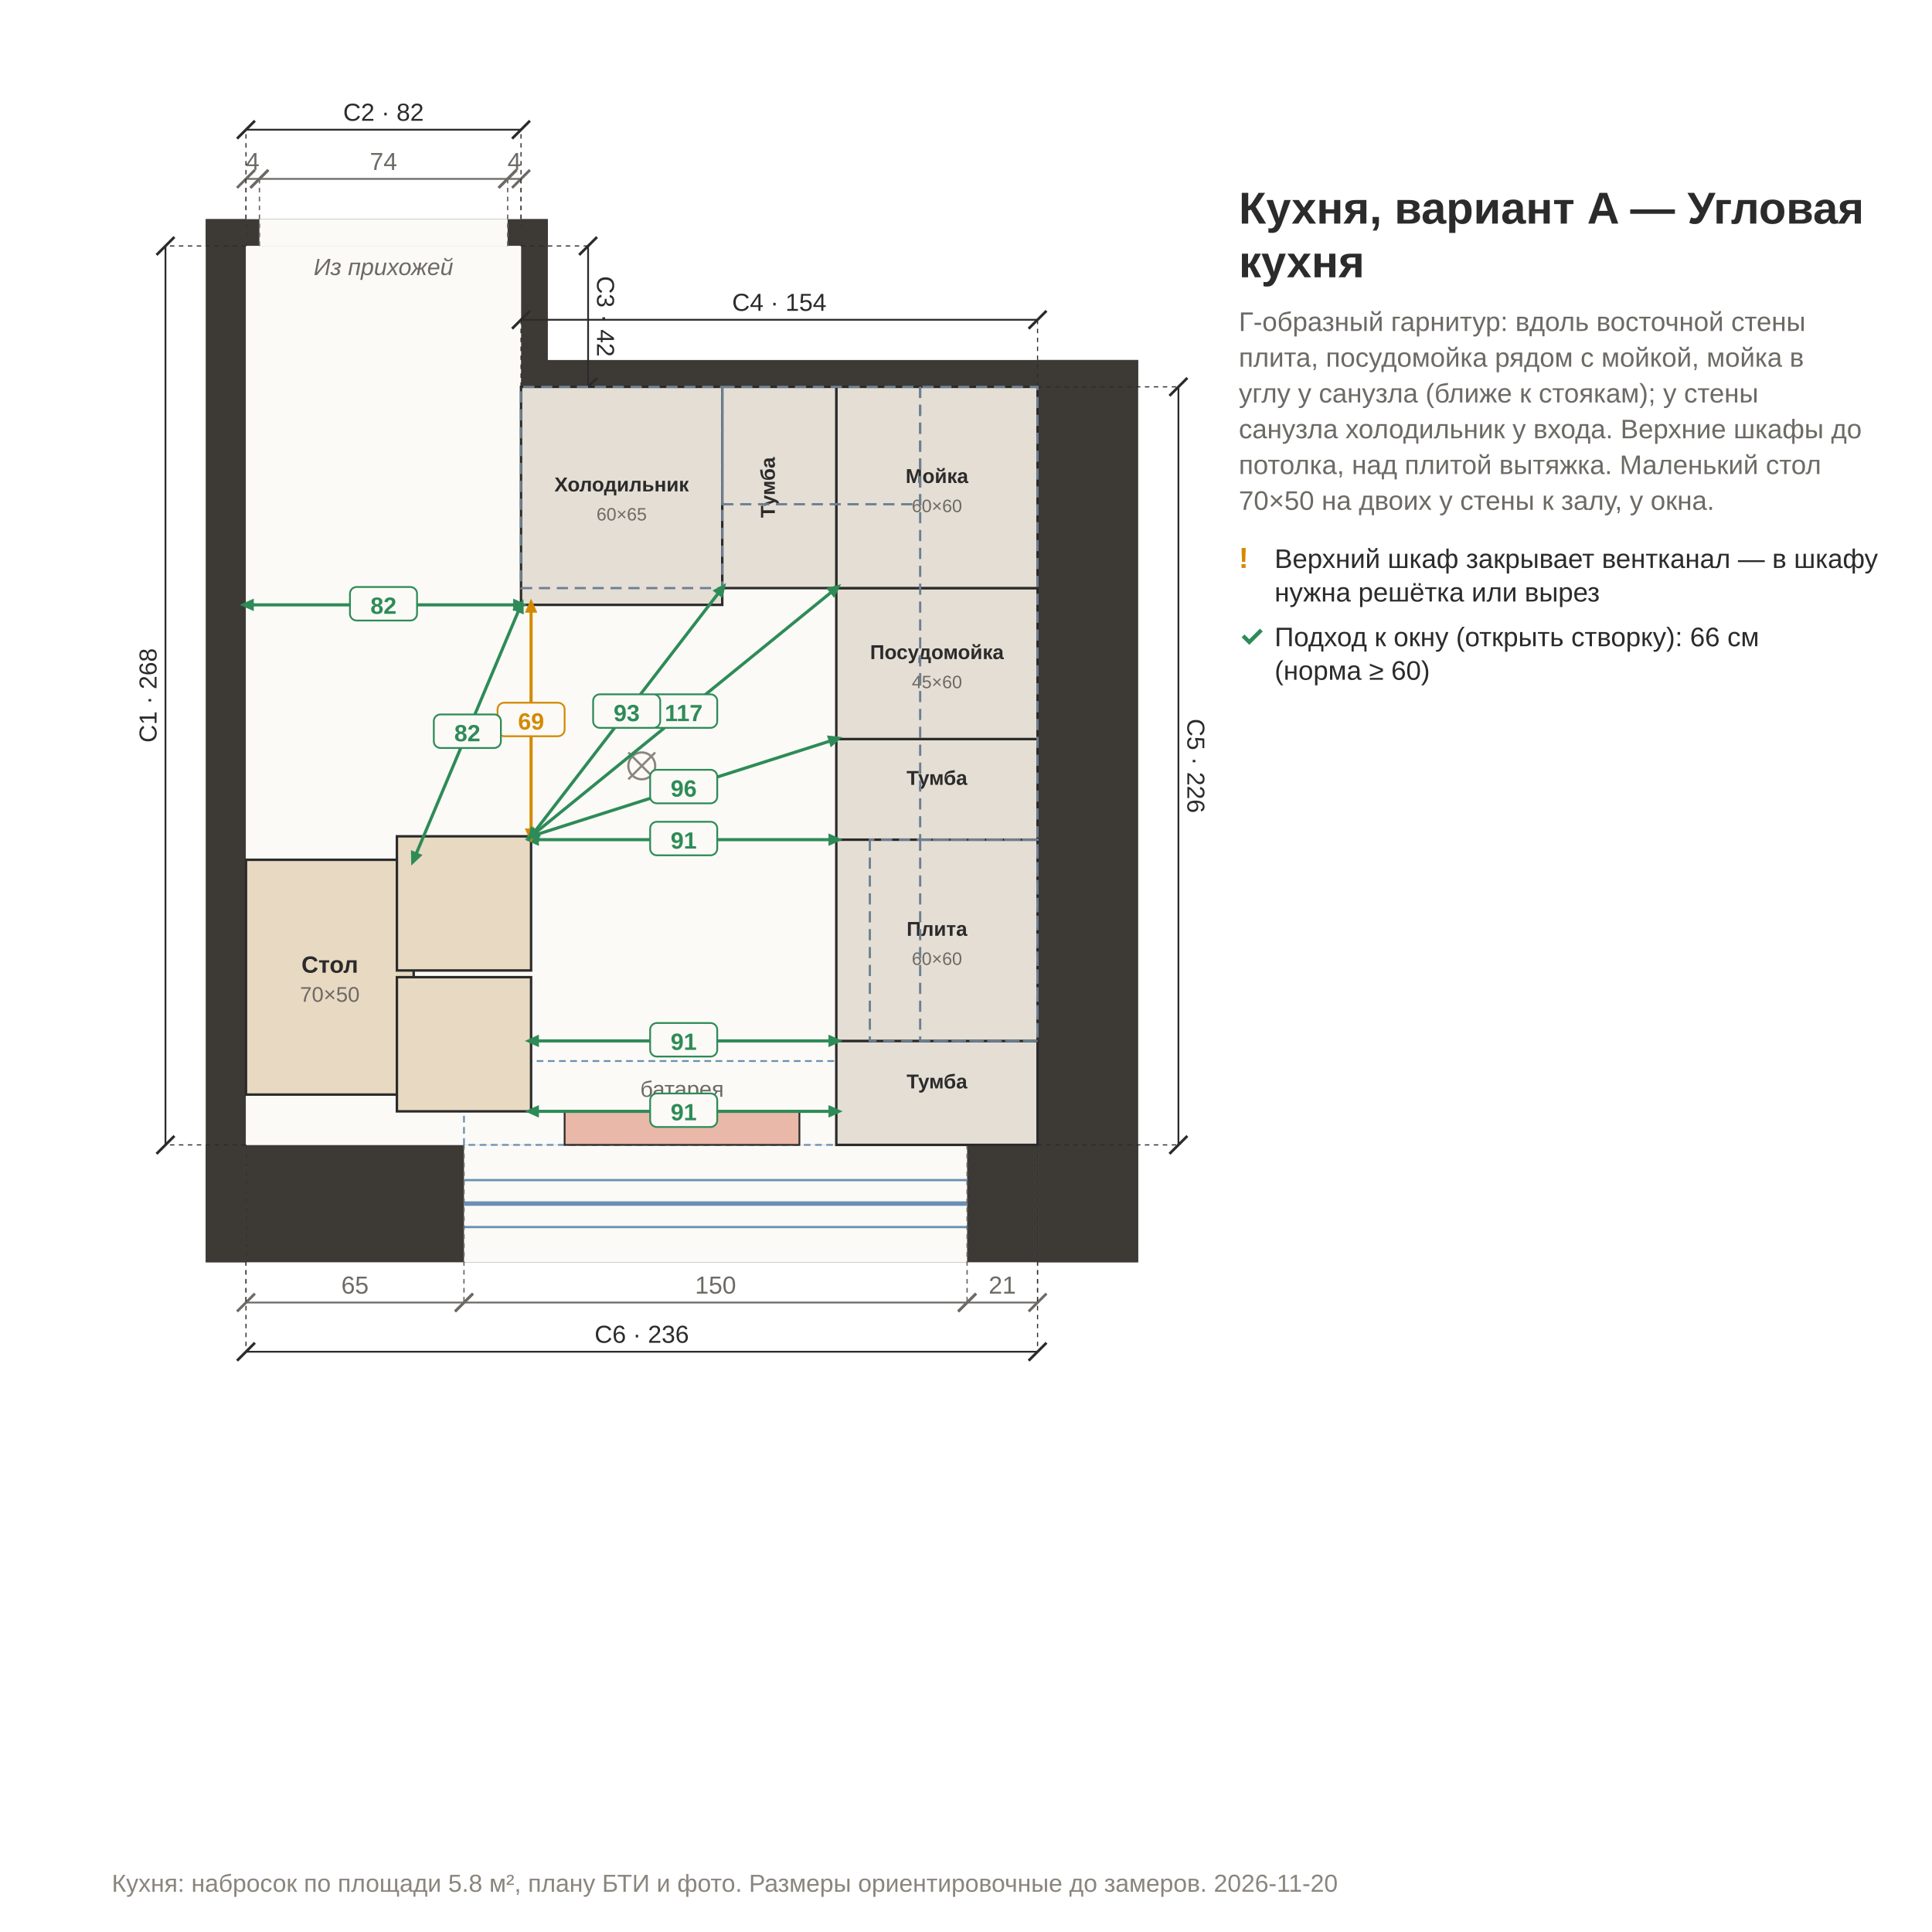
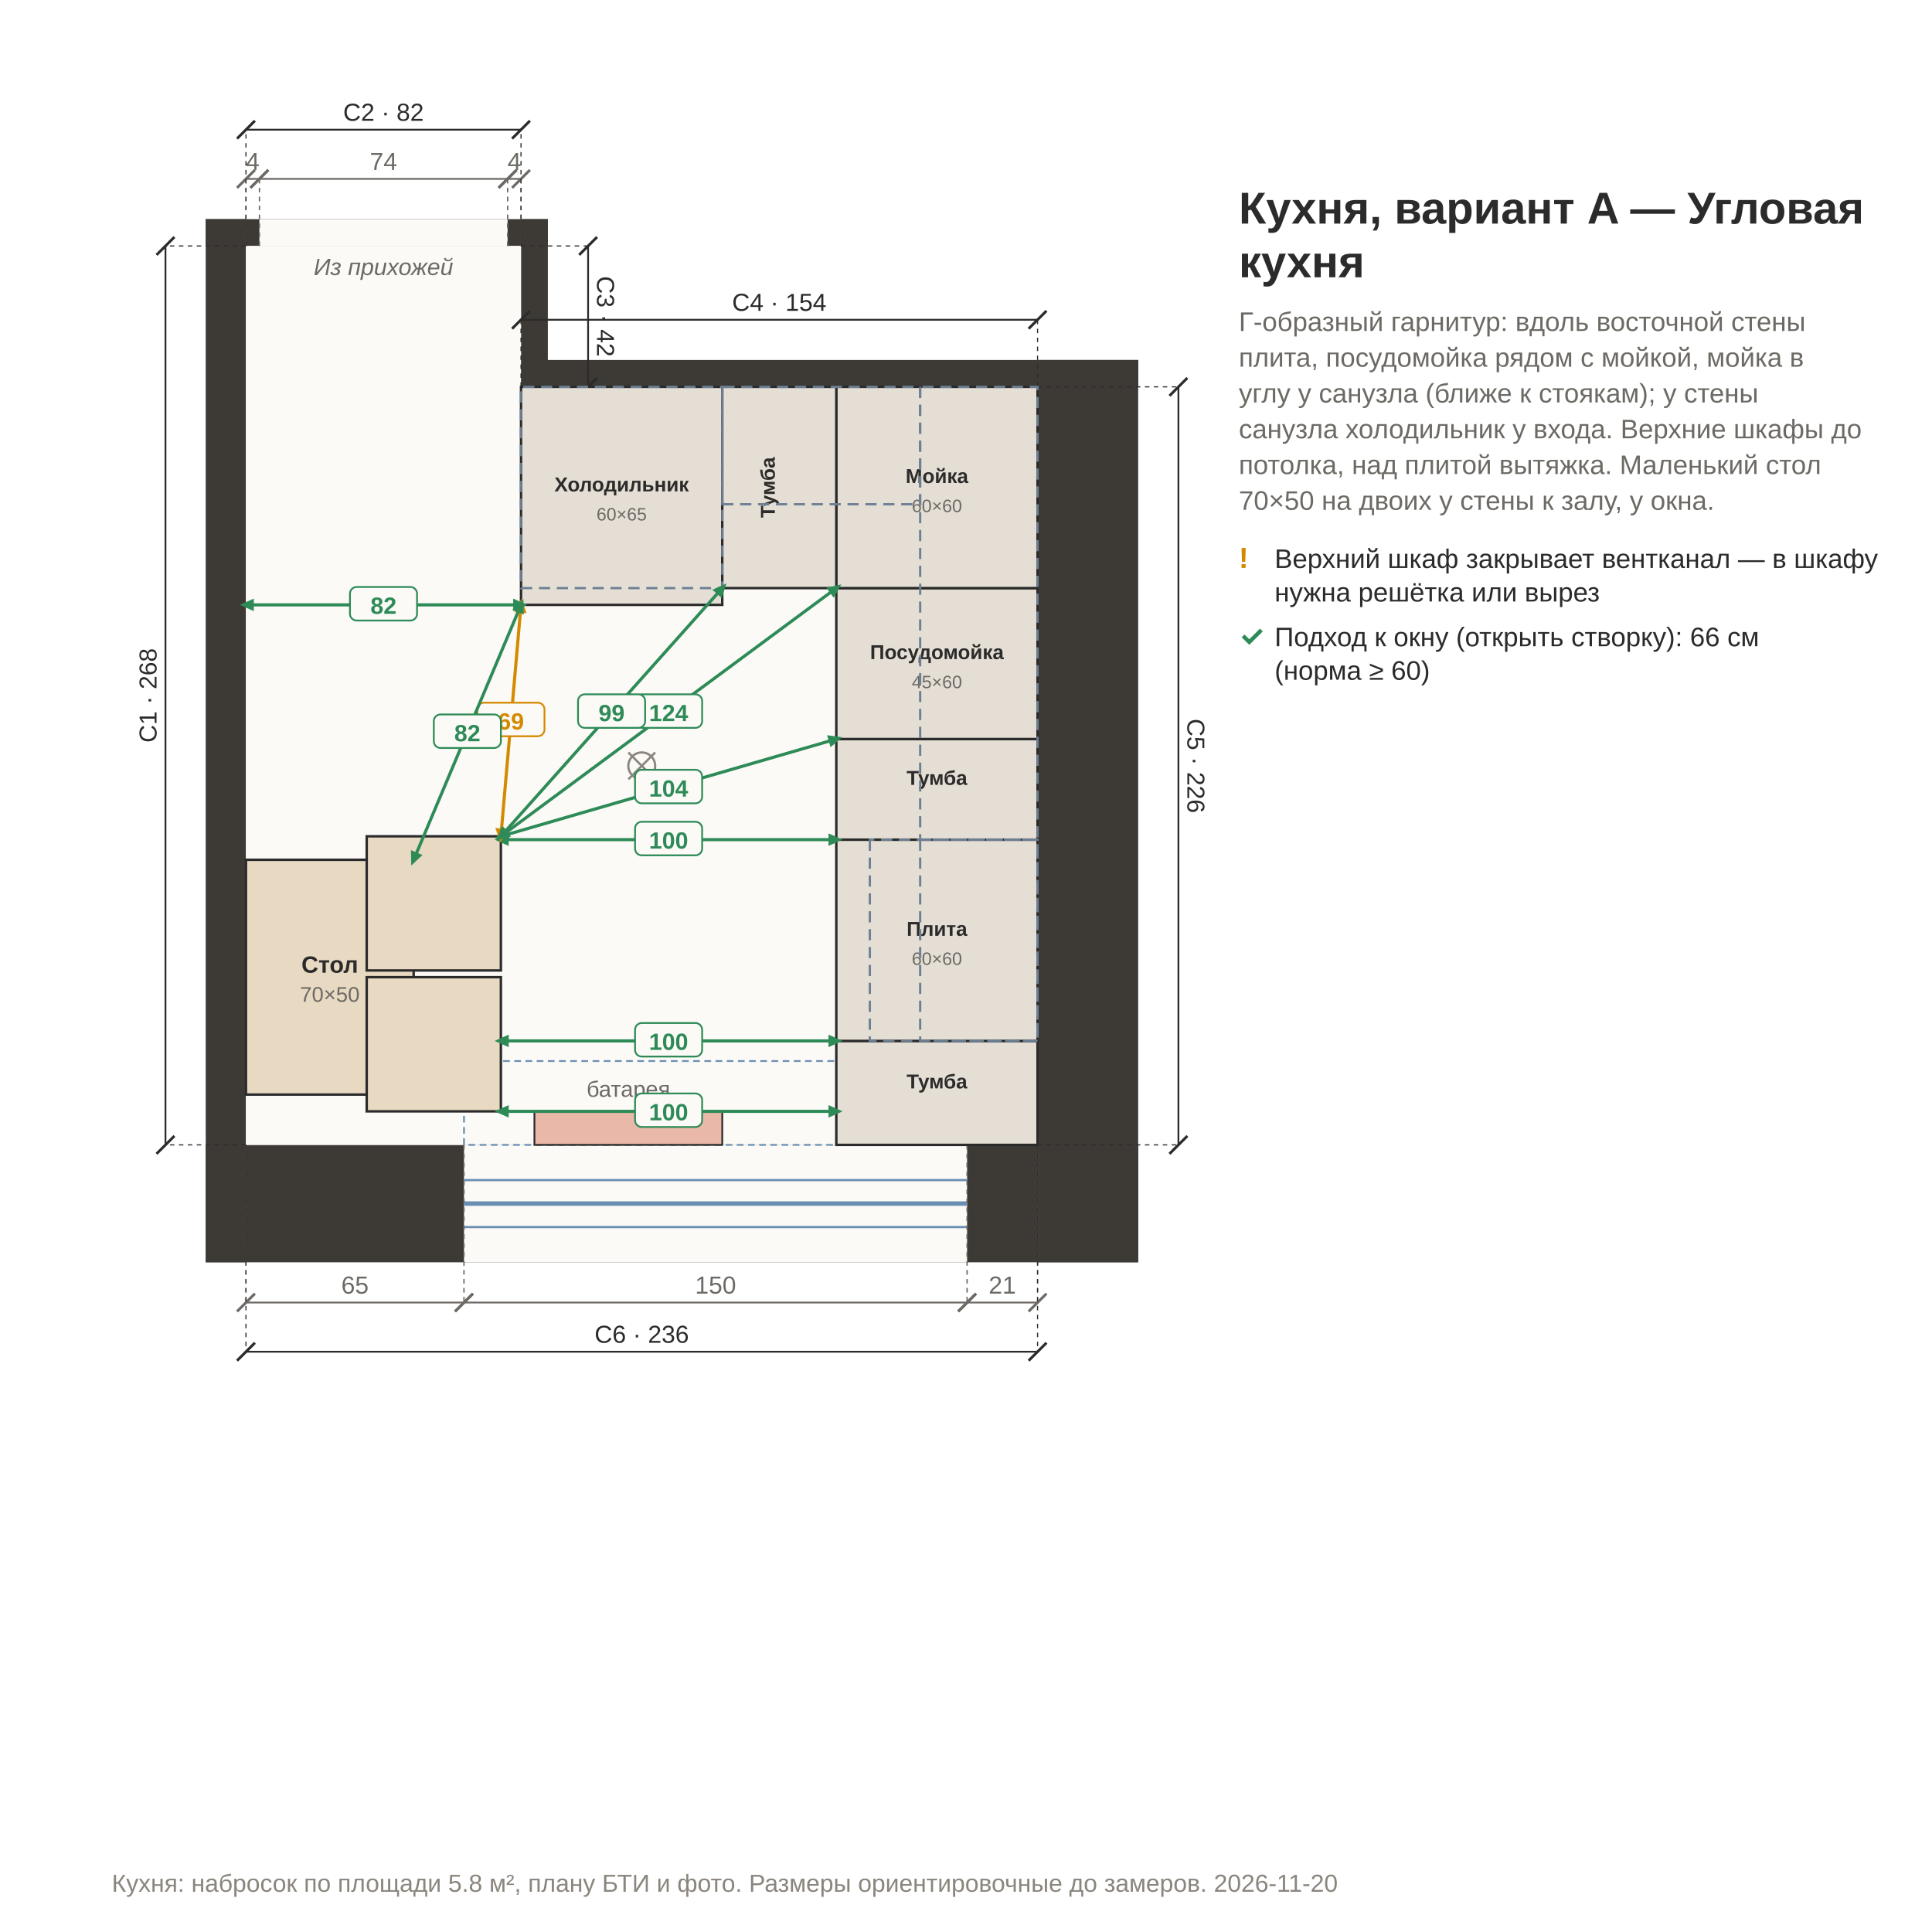
<svg xmlns="http://www.w3.org/2000/svg" width="864" height="864" viewBox="0 0 864 864" font-family="-apple-system, 'Helvetica Neue', Arial, sans-serif">
  <defs>
    <marker id="a-2e8b57" viewBox="0 0 10 10" refX="5" refY="5" markerWidth="5" markerHeight="5" orient="auto-start-reverse">
      <path d="M0,1 L9,5 L0,9 z" fill="#2e8b57" />
    </marker>
    <marker id="a-d48a00" viewBox="0 0 10 10" refX="5" refY="5" markerWidth="5" markerHeight="5" orient="auto-start-reverse">
      <path d="M0,1 L9,5 L0,9 z" fill="#d48a00" />
    </marker>
    <marker id="a-d23c2a" viewBox="0 0 10 10" refX="5" refY="5" markerWidth="5" markerHeight="5" orient="auto-start-reverse">
      <path d="M0,1 L9,5 L0,9 z" fill="#d23c2a" />
    </marker>
  </defs>
  <rect width="864" height="864" fill="#ffffff" />
  <polygon points="110.0,564.5 110.0,98.0 92.0,98.0 92.0,564.5" fill="#3d3a36" />
  <polygon points="92.0,110.0 245.0,110.0 245.0,98.0 92.0,98.0" fill="#3d3a36" />
  <polygon points="233.0,98.0 233.0,185.0 245.0,185.0 245.0,98.0" fill="#3d3a36" />
  <polygon points="221.0,173.0 509.0,173.0 509.0,161.0 221.0,161.0" fill="#3d3a36" />
  <polygon points="464.0,161.0 464.0,564.5 509.0,564.5 509.0,161.0" fill="#3d3a36" />
  <polygon points="509.0,512.0 92.0,512.0 92.0,564.5 509.0,564.5" fill="#3d3a36" />
  <polygon points="110.0,512.0 110.0,110.0 233.0,110.0 233.0,173.0 464.0,173.0 464.0,512.0" fill="#fbfaf7" />
  <polygon points="116.0,110.0 227.0,110.0 227.0,98.0 116.0,98.0" fill="#fbfaf7" />
  <text x="171.5" y="123" font-size="10.5" font-style="italic" fill="#6d6a65" text-anchor="middle">Из прихожей</text>
  <polygon points="432.5,512.0 207.5,512.0 207.5,564.5 432.5,564.5" fill="#fbfaf7" />
  <line x1="432.5" y1="527.75" x2="207.5" y2="527.75" stroke="#6b8fb3" stroke-width="1" />
  <line x1="432.5" y1="538.25" x2="207.5" y2="538.25" stroke="#6b8fb3" stroke-width="2" />
  <line x1="432.5" y1="548.75" x2="207.5" y2="548.75" stroke="#6b8fb3" stroke-width="1" />
  <polygon points="432.5,512.0 207.5,512.0 207.5,474.5 432.5,474.5" fill="none" stroke="#6b8fb3" stroke-width="0.8" stroke-dasharray="3 2" />
-   <polygon points="357.5,512.0 252.5,512.0 252.5,497.0 357.5,497.0" fill="#e9b8a8" stroke="#2b2b2b" stroke-width="0.8" />
-   <text x="305" y="490.5" font-size="10" fill="#6d6a65" text-anchor="middle">батарея</text>
+   <polygon points="323.0,512.0 239.0,512.0 239.0,497.0 323.0,497.0" fill="#e9b8a8" stroke="#2b2b2b" stroke-width="0.8" />
+   <text x="281" y="490.5" font-size="10" fill="#6d6a65" text-anchor="middle">батарея</text>
  <polygon points="464.0,258.5 464.0,288.5 459.5,288.5 459.5,258.5" fill="#999" stroke="#2b2b2b" stroke-width="0.8" />
  <circle cx="287" cy="342.5" r="6" fill="none" stroke="#8a857d" />
  <line x1="281" y1="336.5" x2="293" y2="348.5" stroke="#8a857d" />
  <line x1="281" y1="348.5" x2="293" y2="336.5" stroke="#8a857d" />
  <g>
    <line x1="110" y1="512" x2="74" y2="512" stroke="#2b2b2b" stroke-width="0.5" stroke-dasharray="2 2" />
    <line x1="110" y1="110" x2="74" y2="110" stroke="#2b2b2b" stroke-width="0.5" stroke-dasharray="2 2" />
    <line x1="74" y1="512" x2="74" y2="110" stroke="#2b2b2b" stroke-width="0.8" />
    <line x1="70" y1="516" x2="78" y2="508" stroke="#2b2b2b" stroke-width="1.2" />
    <line x1="70" y1="114" x2="78" y2="106" stroke="#2b2b2b" stroke-width="1.2" />
    <text x="74" y="311" dy="-4" font-size="11" fill="#2b2b2b" text-anchor="middle" transform="rotate(-90 74 311)">С1  ·  268</text>
  </g>
  <g>
    <line x1="110" y1="110" x2="110" y2="80" stroke="#6d6a65" stroke-width="0.5" stroke-dasharray="2 2" />
    <line x1="116" y1="110" x2="116" y2="80" stroke="#6d6a65" stroke-width="0.5" stroke-dasharray="2 2" />
    <line x1="110" y1="80" x2="116" y2="80" stroke="#6d6a65" stroke-width="0.8" />
    <line x1="106" y1="84" x2="114" y2="76" stroke="#6d6a65" stroke-width="1.2" />
    <line x1="112" y1="84" x2="120" y2="76" stroke="#6d6a65" stroke-width="1.2" />
    <text x="113" y="80" dy="-4" font-size="11" fill="#6d6a65" text-anchor="middle" transform="rotate(0 113 80)">4</text>
  </g>
  <g>
    <line x1="116" y1="110" x2="116" y2="80" stroke="#6d6a65" stroke-width="0.5" stroke-dasharray="2 2" />
    <line x1="227" y1="110" x2="227" y2="80" stroke="#6d6a65" stroke-width="0.5" stroke-dasharray="2 2" />
    <line x1="116" y1="80" x2="227" y2="80" stroke="#6d6a65" stroke-width="0.8" />
    <line x1="112" y1="84" x2="120" y2="76" stroke="#6d6a65" stroke-width="1.2" />
    <line x1="223" y1="84" x2="231" y2="76" stroke="#6d6a65" stroke-width="1.2" />
    <text x="171.5" y="80" dy="-4" font-size="11" fill="#6d6a65" text-anchor="middle" transform="rotate(0 171.5 80)">74</text>
  </g>
  <g>
    <line x1="227" y1="110" x2="227" y2="80" stroke="#6d6a65" stroke-width="0.5" stroke-dasharray="2 2" />
    <line x1="233" y1="110" x2="233" y2="80" stroke="#6d6a65" stroke-width="0.5" stroke-dasharray="2 2" />
    <line x1="227" y1="80" x2="233" y2="80" stroke="#6d6a65" stroke-width="0.8" />
    <line x1="223" y1="84" x2="231" y2="76" stroke="#6d6a65" stroke-width="1.2" />
    <line x1="229" y1="84" x2="237" y2="76" stroke="#6d6a65" stroke-width="1.2" />
    <text x="230" y="80" dy="-4" font-size="11" fill="#6d6a65" text-anchor="middle" transform="rotate(0 230 80)">4</text>
  </g>
  <g>
    <line x1="110" y1="110" x2="110" y2="58" stroke="#2b2b2b" stroke-width="0.5" stroke-dasharray="2 2" />
    <line x1="233" y1="110" x2="233" y2="58" stroke="#2b2b2b" stroke-width="0.5" stroke-dasharray="2 2" />
    <line x1="110" y1="58" x2="233" y2="58" stroke="#2b2b2b" stroke-width="0.8" />
    <line x1="106" y1="62" x2="114" y2="54" stroke="#2b2b2b" stroke-width="1.2" />
    <line x1="229" y1="62" x2="237" y2="54" stroke="#2b2b2b" stroke-width="1.2" />
    <text x="171.5" y="58" dy="-4" font-size="11" fill="#2b2b2b" text-anchor="middle" transform="rotate(0 171.5 58)">С2  ·  82</text>
  </g>
  <g>
    <line x1="233" y1="110" x2="263" y2="110" stroke="#2b2b2b" stroke-width="0.5" stroke-dasharray="2 2" />
    <line x1="233" y1="173" x2="263" y2="173" stroke="#2b2b2b" stroke-width="0.5" stroke-dasharray="2 2" />
    <line x1="263" y1="110" x2="263" y2="173" stroke="#2b2b2b" stroke-width="0.8" />
    <line x1="259" y1="114" x2="267" y2="106" stroke="#2b2b2b" stroke-width="1.2" />
    <line x1="259" y1="177" x2="267" y2="169" stroke="#2b2b2b" stroke-width="1.2" />
    <text x="263" y="141.5" dy="-4" font-size="11" fill="#2b2b2b" text-anchor="middle" transform="rotate(90 263 141.5)">С3  ·  42</text>
  </g>
  <g>
    <line x1="233" y1="173" x2="233" y2="143" stroke="#2b2b2b" stroke-width="0.5" stroke-dasharray="2 2" />
    <line x1="464" y1="173" x2="464" y2="143" stroke="#2b2b2b" stroke-width="0.5" stroke-dasharray="2 2" />
    <line x1="233" y1="143" x2="464" y2="143" stroke="#2b2b2b" stroke-width="0.8" />
    <line x1="229" y1="147" x2="237" y2="139" stroke="#2b2b2b" stroke-width="1.2" />
    <line x1="460" y1="147" x2="468" y2="139" stroke="#2b2b2b" stroke-width="1.2" />
    <text x="348.5" y="143" dy="-4" font-size="11" fill="#2b2b2b" text-anchor="middle" transform="rotate(0 348.5 143)">С4  ·  154</text>
  </g>
  <g>
    <line x1="464" y1="173" x2="527" y2="173" stroke="#2b2b2b" stroke-width="0.5" stroke-dasharray="2 2" />
    <line x1="464" y1="512" x2="527" y2="512" stroke="#2b2b2b" stroke-width="0.5" stroke-dasharray="2 2" />
    <line x1="527" y1="173" x2="527" y2="512" stroke="#2b2b2b" stroke-width="0.8" />
    <line x1="523" y1="177" x2="531" y2="169" stroke="#2b2b2b" stroke-width="1.2" />
    <line x1="523" y1="516" x2="531" y2="508" stroke="#2b2b2b" stroke-width="1.2" />
    <text x="527" y="342.5" dy="-4" font-size="11" fill="#2b2b2b" text-anchor="middle" transform="rotate(90 527 342.5)">С5  ·  226</text>
  </g>
  <g>
    <line x1="464" y1="512" x2="464" y2="582.5" stroke="#6d6a65" stroke-width="0.5" stroke-dasharray="2 2" />
    <line x1="432.5" y1="512" x2="432.5" y2="582.5" stroke="#6d6a65" stroke-width="0.5" stroke-dasharray="2 2" />
    <line x1="464" y1="582.5" x2="432.5" y2="582.5" stroke="#6d6a65" stroke-width="0.8" />
    <line x1="460" y1="586.5" x2="468" y2="578.5" stroke="#6d6a65" stroke-width="1.2" />
    <line x1="428.5" y1="586.5" x2="436.5" y2="578.5" stroke="#6d6a65" stroke-width="1.2" />
    <text x="448.25" y="582.5" dy="-4" font-size="11" fill="#6d6a65" text-anchor="middle" transform="rotate(360 448.25 582.5)">21</text>
  </g>
  <g>
    <line x1="432.5" y1="512" x2="432.5" y2="582.5" stroke="#6d6a65" stroke-width="0.5" stroke-dasharray="2 2" />
    <line x1="207.5" y1="512" x2="207.5" y2="582.5" stroke="#6d6a65" stroke-width="0.5" stroke-dasharray="2 2" />
    <line x1="432.5" y1="582.5" x2="207.5" y2="582.5" stroke="#6d6a65" stroke-width="0.8" />
    <line x1="428.5" y1="586.5" x2="436.5" y2="578.5" stroke="#6d6a65" stroke-width="1.2" />
    <line x1="203.5" y1="586.5" x2="211.5" y2="578.5" stroke="#6d6a65" stroke-width="1.2" />
    <text x="320" y="582.5" dy="-4" font-size="11" fill="#6d6a65" text-anchor="middle" transform="rotate(360 320 582.5)">150</text>
  </g>
  <g>
    <line x1="207.5" y1="512" x2="207.5" y2="582.5" stroke="#6d6a65" stroke-width="0.5" stroke-dasharray="2 2" />
    <line x1="110" y1="512" x2="110" y2="582.5" stroke="#6d6a65" stroke-width="0.5" stroke-dasharray="2 2" />
    <line x1="207.5" y1="582.5" x2="110" y2="582.5" stroke="#6d6a65" stroke-width="0.8" />
    <line x1="203.5" y1="586.5" x2="211.5" y2="578.5" stroke="#6d6a65" stroke-width="1.2" />
    <line x1="106" y1="586.5" x2="114" y2="578.5" stroke="#6d6a65" stroke-width="1.2" />
    <text x="158.75" y="582.5" dy="-4" font-size="11" fill="#6d6a65" text-anchor="middle" transform="rotate(360 158.75 582.5)">65</text>
  </g>
  <g>
    <line x1="464" y1="512" x2="464" y2="604.5" stroke="#2b2b2b" stroke-width="0.5" stroke-dasharray="2 2" />
    <line x1="110" y1="512" x2="110" y2="604.5" stroke="#2b2b2b" stroke-width="0.5" stroke-dasharray="2 2" />
    <line x1="464" y1="604.5" x2="110" y2="604.5" stroke="#2b2b2b" stroke-width="0.8" />
    <line x1="460" y1="608.5" x2="468" y2="600.5" stroke="#2b2b2b" stroke-width="1.2" />
    <line x1="106" y1="608.5" x2="114" y2="600.5" stroke="#2b2b2b" stroke-width="1.2" />
    <text x="287" y="604.5" dy="-4" font-size="11" fill="#2b2b2b" text-anchor="middle" transform="rotate(360 287 604.5)">С6  ·  236</text>
  </g>
  <polygon points="374.0,465.5 374.0,512.0 464.0,512.0 464.0,465.5" fill="#e4ded4" stroke="#2b2b2b" stroke-width="1.1" />
  <g>
    <text x="419" y="486.75" font-size="9" font-weight="600" fill="#2b2b2b" text-anchor="middle">Тумба</text>
  </g>
  <polygon points="374.0,375.5 374.0,465.5 464.0,465.5 464.0,375.5" fill="#e4ded4" stroke="#2b2b2b" stroke-width="1.1" />
  <g>
    <text x="419" y="418.5" font-size="9" font-weight="600" fill="#2b2b2b" text-anchor="middle">Плита</text>
    <text x="419" y="431.5" font-size="8" fill="#6d6a65" text-anchor="middle">60×60</text>
  </g>
  <polygon points="374.0,330.5 374.0,375.5 464.0,375.5 464.0,330.5" fill="#e4ded4" stroke="#2b2b2b" stroke-width="1.1" />
  <g>
    <text x="419" y="351" font-size="9" font-weight="600" fill="#2b2b2b" text-anchor="middle">Тумба</text>
  </g>
  <polygon points="374.0,263.0 374.0,330.5 464.0,330.5 464.0,263.0" fill="#e4ded4" stroke="#2b2b2b" stroke-width="1.1" />
  <g>
    <text x="419" y="294.75" font-size="9" font-weight="600" fill="#2b2b2b" text-anchor="middle">Посудомойка</text>
    <text x="419" y="307.75" font-size="8" fill="#6d6a65" text-anchor="middle">45×60</text>
  </g>
  <polygon points="374.0,173.0 374.0,263.0 464.0,263.0 464.0,173.0" fill="#e4ded4" stroke="#2b2b2b" stroke-width="1.1" />
  <g>
    <text x="419" y="216" font-size="9" font-weight="600" fill="#2b2b2b" text-anchor="middle">Мойка</text>
    <text x="419" y="229" font-size="8" fill="#6d6a65" text-anchor="middle">60×60</text>
  </g>
  <polygon points="233.0,270.5 323.0,270.5 323.0,173.0 233.0,173.0" fill="#e4ded4" stroke="#2b2b2b" stroke-width="1.1" />
  <g>
    <text x="278" y="219.75" font-size="9" font-weight="600" fill="#2b2b2b" text-anchor="middle">Холодильник</text>
    <text x="278" y="232.75" font-size="8" fill="#6d6a65" text-anchor="middle">60×65</text>
  </g>
  <polygon points="323.0,263.0 374.0,263.0 374.0,173.0 323.0,173.0" fill="#e4ded4" stroke="#2b2b2b" stroke-width="1.1" />
  <g transform="rotate(-90 348.5 218)">
    <text x="348.5" y="216" font-size="9" font-weight="600" fill="#2b2b2b" text-anchor="middle">Тумба</text>
  </g>
  <polygon points="110.0,384.5 110.0,489.5 185.0,489.5 185.0,384.5" fill="#e8d9c2" stroke="#2b2b2b" stroke-width="1.1" />
  <g>
    <text x="147.5" y="435" font-size="10.5" font-weight="600" fill="#2b2b2b" text-anchor="middle">Стол</text>
    <text x="147.5" y="448" font-size="9.5" fill="#6d6a65" text-anchor="middle">70×50</text>
  </g>
-   <polygon points="177.5,437.0 177.5,497.0 237.5,497.0 237.5,437.0" fill="#e8d9c2" stroke="#2b2b2b" stroke-width="1.1" />
-   <polygon points="177.5,374.0 177.5,434.0 237.5,434.0 237.5,374.0" fill="#e8d9c2" stroke="#2b2b2b" stroke-width="1.1" />
+   <polygon points="164.0,437.0 164.0,497.0 224.0,497.0 224.0,437.0" fill="#e8d9c2" stroke="#2b2b2b" stroke-width="1.1" />
+   <polygon points="164.0,374.0 164.0,434.0 224.0,434.0 224.0,374.0" fill="#e8d9c2" stroke="#2b2b2b" stroke-width="1.1" />
  <polygon points="389.0,375.5 389.0,465.5 464.0,465.5 464.0,375.5" fill="none" stroke="#6d7f93" stroke-width="1" stroke-dasharray="5 3" />
  <polygon points="411.5,375.5 411.5,465.5 464.0,465.5 464.0,375.5" fill="none" stroke="#6d7f93" stroke-width="1" stroke-dasharray="5 3" />
  <polygon points="411.5,173.0 411.5,375.5 464.0,375.5 464.0,173.0" fill="none" stroke="#6d7f93" stroke-width="1" stroke-dasharray="5 3" />
  <polygon points="323.0,225.5 411.5,225.5 411.5,173.0 323.0,173.0" fill="none" stroke="#6d7f93" stroke-width="1" stroke-dasharray="5 3" />
  <polygon points="233.0,263.0 323.0,263.0 323.0,173.0 233.0,173.0" fill="none" stroke="#6d7f93" stroke-width="1" stroke-dasharray="5 3" />
  <g>
-     <line x1="237.5" y1="497" x2="374" y2="497" stroke="#2e8b57" stroke-width="1.4" marker-start="url(#a-2e8b57)" marker-end="url(#a-2e8b57)" />
-     <rect x="290.75" y="489" width="30" height="15" rx="3" fill="#fbfaf7" stroke="#2e8b57" stroke-width="0.8" />
-     <text x="305.75" y="501" font-size="10.5" font-weight="600" fill="#2e8b57" text-anchor="middle">91</text>
-   </g>
-   <g>
-     <line x1="374" y1="465.5" x2="237.5" y2="465.5" stroke="#2e8b57" stroke-width="1.4" marker-start="url(#a-2e8b57)" marker-end="url(#a-2e8b57)" />
-     <rect x="290.75" y="457.5" width="30" height="15" rx="3" fill="#fbfaf7" stroke="#2e8b57" stroke-width="0.8" />
-     <text x="305.75" y="469.5" font-size="10.5" font-weight="600" fill="#2e8b57" text-anchor="middle">91</text>
-   </g>
-   <g>
-     <line x1="374" y1="375.5" x2="237.5" y2="375.5" stroke="#2e8b57" stroke-width="1.4" marker-start="url(#a-2e8b57)" marker-end="url(#a-2e8b57)" />
-     <rect x="290.75" y="367.5" width="30" height="15" rx="3" fill="#fbfaf7" stroke="#2e8b57" stroke-width="0.8" />
-     <text x="305.75" y="379.5" font-size="10.5" font-weight="600" fill="#2e8b57" text-anchor="middle">91</text>
-   </g>
-   <g>
-     <line x1="374" y1="330.5" x2="237.5" y2="374" stroke="#2e8b57" stroke-width="1.4" marker-start="url(#a-2e8b57)" marker-end="url(#a-2e8b57)" />
-     <rect x="290.75" y="344.25" width="30" height="15" rx="3" fill="#fbfaf7" stroke="#2e8b57" stroke-width="0.8" />
-     <text x="305.75" y="356.25" font-size="10.5" font-weight="600" fill="#2e8b57" text-anchor="middle">96</text>
-   </g>
-   <g>
-     <line x1="374" y1="263" x2="237.5" y2="374" stroke="#2e8b57" stroke-width="1.4" marker-start="url(#a-2e8b57)" marker-end="url(#a-2e8b57)" />
-     <rect x="290.75" y="310.5" width="30" height="15" rx="3" fill="#fbfaf7" stroke="#2e8b57" stroke-width="0.8" />
-     <text x="305.75" y="322.5" font-size="10.5" font-weight="600" fill="#2e8b57" text-anchor="middle">117</text>
-   </g>
-   <g>
-     <line x1="237.5" y1="374" x2="237.5" y2="270.5" stroke="#d48a00" stroke-width="1.4" marker-start="url(#a-d48a00)" marker-end="url(#a-d48a00)" />
-     <rect x="222.5" y="314.25" width="30" height="15" rx="3" fill="#fbfaf7" stroke="#d48a00" stroke-width="0.8" />
-     <text x="237.5" y="326.25" font-size="10.5" font-weight="600" fill="#d48a00" text-anchor="middle">69</text>
-   </g>
-   <g>
-     <line x1="323" y1="263" x2="237.5" y2="374" stroke="#2e8b57" stroke-width="1.4" marker-start="url(#a-2e8b57)" marker-end="url(#a-2e8b57)" />
-     <rect x="265.25" y="310.5" width="30" height="15" rx="3" fill="#fbfaf7" stroke="#2e8b57" stroke-width="0.8" />
-     <text x="280.25" y="322.5" font-size="10.5" font-weight="600" fill="#2e8b57" text-anchor="middle">93</text>
+     <line x1="224" y1="497" x2="374" y2="497" stroke="#2e8b57" stroke-width="1.4" marker-start="url(#a-2e8b57)" marker-end="url(#a-2e8b57)" />
+     <rect x="284" y="489" width="30" height="15" rx="3" fill="#fbfaf7" stroke="#2e8b57" stroke-width="0.8" />
+     <text x="299" y="501" font-size="10.5" font-weight="600" fill="#2e8b57" text-anchor="middle">100</text>
+   </g>
+   <g>
+     <line x1="374" y1="465.5" x2="224" y2="465.5" stroke="#2e8b57" stroke-width="1.4" marker-start="url(#a-2e8b57)" marker-end="url(#a-2e8b57)" />
+     <rect x="284" y="457.5" width="30" height="15" rx="3" fill="#fbfaf7" stroke="#2e8b57" stroke-width="0.8" />
+     <text x="299" y="469.5" font-size="10.5" font-weight="600" fill="#2e8b57" text-anchor="middle">100</text>
+   </g>
+   <g>
+     <line x1="374" y1="375.5" x2="224" y2="375.5" stroke="#2e8b57" stroke-width="1.4" marker-start="url(#a-2e8b57)" marker-end="url(#a-2e8b57)" />
+     <rect x="284" y="367.5" width="30" height="15" rx="3" fill="#fbfaf7" stroke="#2e8b57" stroke-width="0.8" />
+     <text x="299" y="379.5" font-size="10.5" font-weight="600" fill="#2e8b57" text-anchor="middle">100</text>
+   </g>
+   <g>
+     <line x1="374" y1="330.5" x2="224" y2="374" stroke="#2e8b57" stroke-width="1.4" marker-start="url(#a-2e8b57)" marker-end="url(#a-2e8b57)" />
+     <rect x="284" y="344.25" width="30" height="15" rx="3" fill="#fbfaf7" stroke="#2e8b57" stroke-width="0.8" />
+     <text x="299" y="356.25" font-size="10.5" font-weight="600" fill="#2e8b57" text-anchor="middle">104</text>
+   </g>
+   <g>
+     <line x1="374" y1="263" x2="224" y2="374" stroke="#2e8b57" stroke-width="1.4" marker-start="url(#a-2e8b57)" marker-end="url(#a-2e8b57)" />
+     <rect x="284" y="310.5" width="30" height="15" rx="3" fill="#fbfaf7" stroke="#2e8b57" stroke-width="0.8" />
+     <text x="299" y="322.5" font-size="10.5" font-weight="600" fill="#2e8b57" text-anchor="middle">124</text>
+   </g>
+   <g>
+     <line x1="224" y1="374" x2="233" y2="270.5" stroke="#d48a00" stroke-width="1.4" marker-start="url(#a-d48a00)" marker-end="url(#a-d48a00)" />
+     <rect x="213.5" y="314.25" width="30" height="15" rx="3" fill="#fbfaf7" stroke="#d48a00" stroke-width="0.8" />
+     <text x="228.5" y="326.25" font-size="10.5" font-weight="600" fill="#d48a00" text-anchor="middle">69</text>
+   </g>
+   <g>
+     <line x1="323" y1="263" x2="224" y2="374" stroke="#2e8b57" stroke-width="1.4" marker-start="url(#a-2e8b57)" marker-end="url(#a-2e8b57)" />
+     <rect x="258.5" y="310.5" width="30" height="15" rx="3" fill="#fbfaf7" stroke="#2e8b57" stroke-width="0.8" />
+     <text x="273.5" y="322.5" font-size="10.5" font-weight="600" fill="#2e8b57" text-anchor="middle">99</text>
  </g>
  <g>
    <line x1="185" y1="384.5" x2="233" y2="270.5" stroke="#2e8b57" stroke-width="1.4" marker-start="url(#a-2e8b57)" marker-end="url(#a-2e8b57)" />
    <rect x="194" y="319.5" width="30" height="15" rx="3" fill="#fbfaf7" stroke="#2e8b57" stroke-width="0.8" />
    <text x="209" y="331.5" font-size="10.5" font-weight="600" fill="#2e8b57" text-anchor="middle">82</text>
  </g>
  <g>
    <line x1="233" y1="270.5" x2="110" y2="270.5" stroke="#2e8b57" stroke-width="1.4" marker-start="url(#a-2e8b57)" marker-end="url(#a-2e8b57)" />
    <rect x="156.5" y="262.5" width="30" height="15" rx="3" fill="#fbfaf7" stroke="#2e8b57" stroke-width="0.8" />
    <text x="171.5" y="274.5" font-size="10.5" font-weight="600" fill="#2e8b57" text-anchor="middle">82</text>
  </g>
  <text x="554" y="100" font-size="20" font-weight="700" fill="#2b2b2b">Кухня, вариант A — Угловая</text>
  <text x="554" y="124" font-size="20" font-weight="700" fill="#2b2b2b">кухня</text>
  <text x="554" y="148" font-size="12" fill="#6d6a65">Г-образный гарнитур: вдоль восточной стены</text>
  <text x="554" y="164" font-size="12" fill="#6d6a65">плита, посудомойка рядом с мойкой, мойка в</text>
  <text x="554" y="180" font-size="12" fill="#6d6a65">углу у санузла (ближе к стоякам); у стены</text>
  <text x="554" y="196" font-size="12" fill="#6d6a65">санузла холодильник у входа. Верхние шкафы до</text>
  <text x="554" y="212" font-size="12" fill="#6d6a65">потолка, над плитой вытяжка. Маленький стол</text>
  <text x="554" y="228" font-size="12" fill="#6d6a65">70×50 на двоих у стены к залу, у окна.</text>
  <text x="554" y="254" font-size="13" font-weight="700" fill="#d48a00">!</text>
  <text x="570" y="254" font-size="12" fill="#2b2b2b">Верхний шкаф закрывает вентканал — в шкафу</text>
  <text x="570" y="269" font-size="12" fill="#2b2b2b">нужна решётка или вырез</text>
  <text x="554" y="289" font-size="13" font-weight="700" fill="#2e8b57">✓</text>
  <text x="570" y="289" font-size="12" fill="#2b2b2b">Подход к окну (открыть створку): 66 см</text>
  <text x="570" y="304" font-size="12" fill="#2b2b2b">(норма ≥ 60)</text>
  <text x="50" y="846" font-size="11" fill="#8a857d">Кухня: набросок по площади 5.8 м², плану БТИ и фото. Размеры ориентировочные до замеров. 2026-11-20</text>
</svg>
